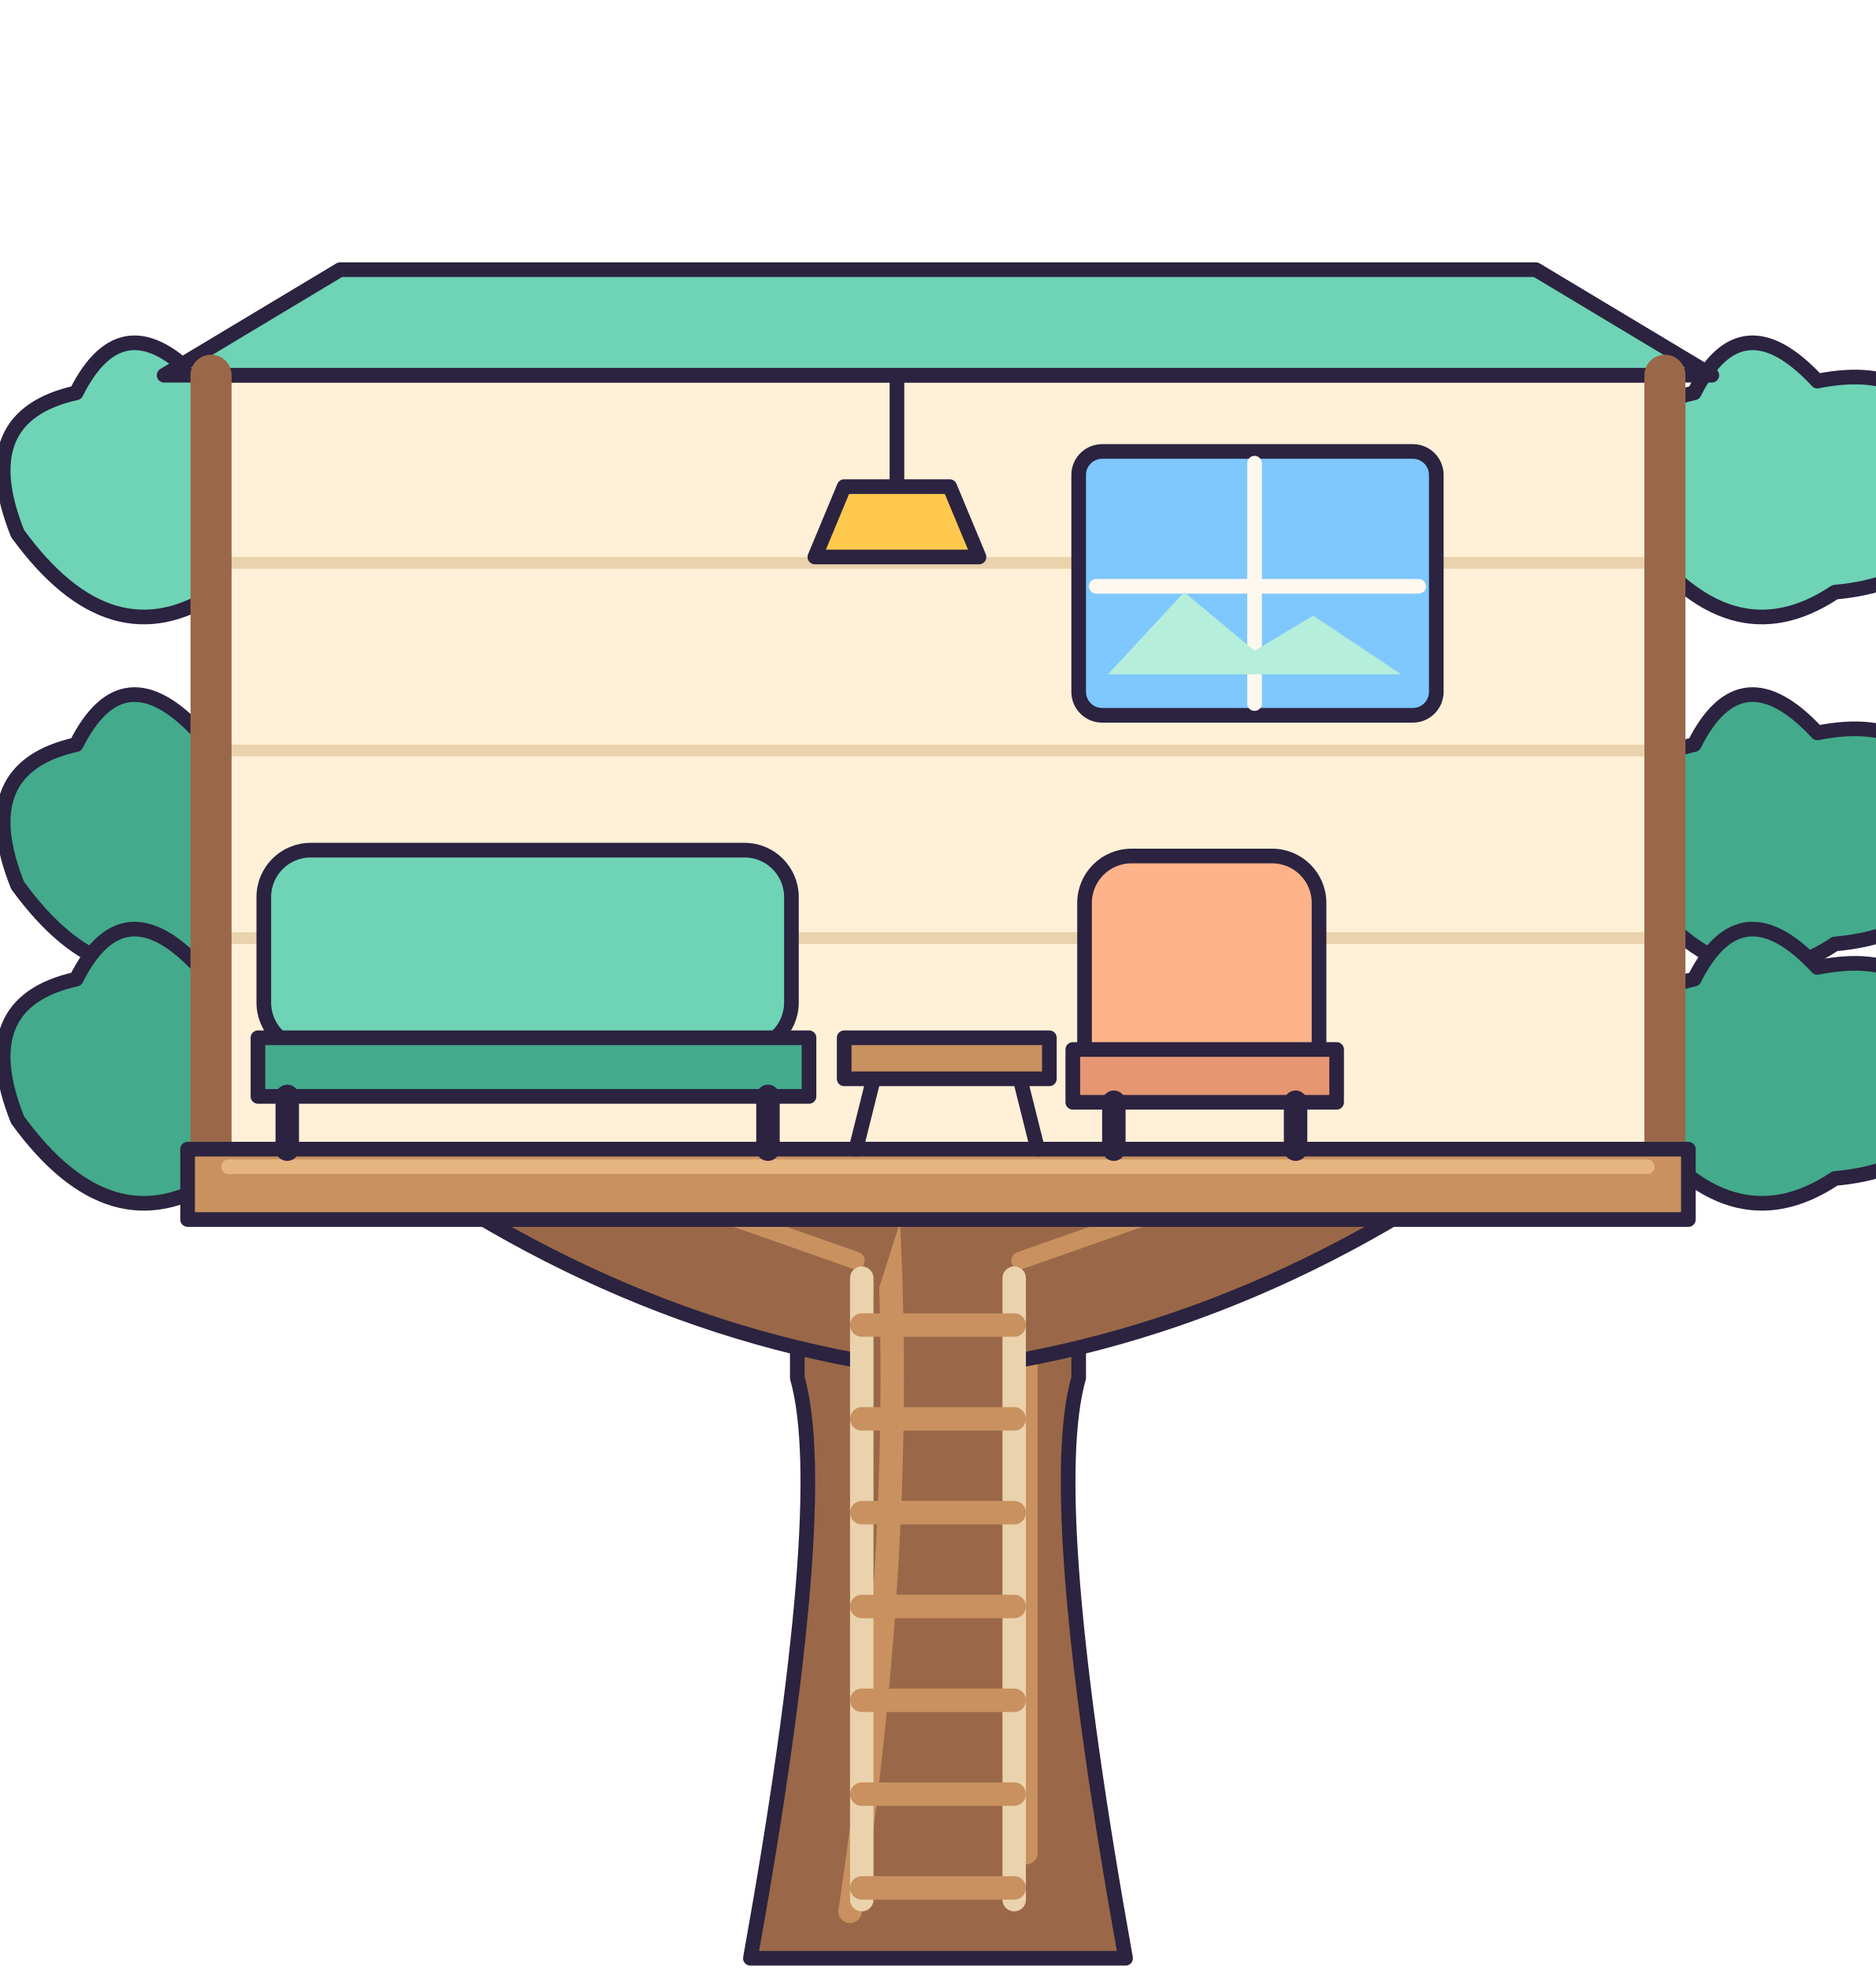
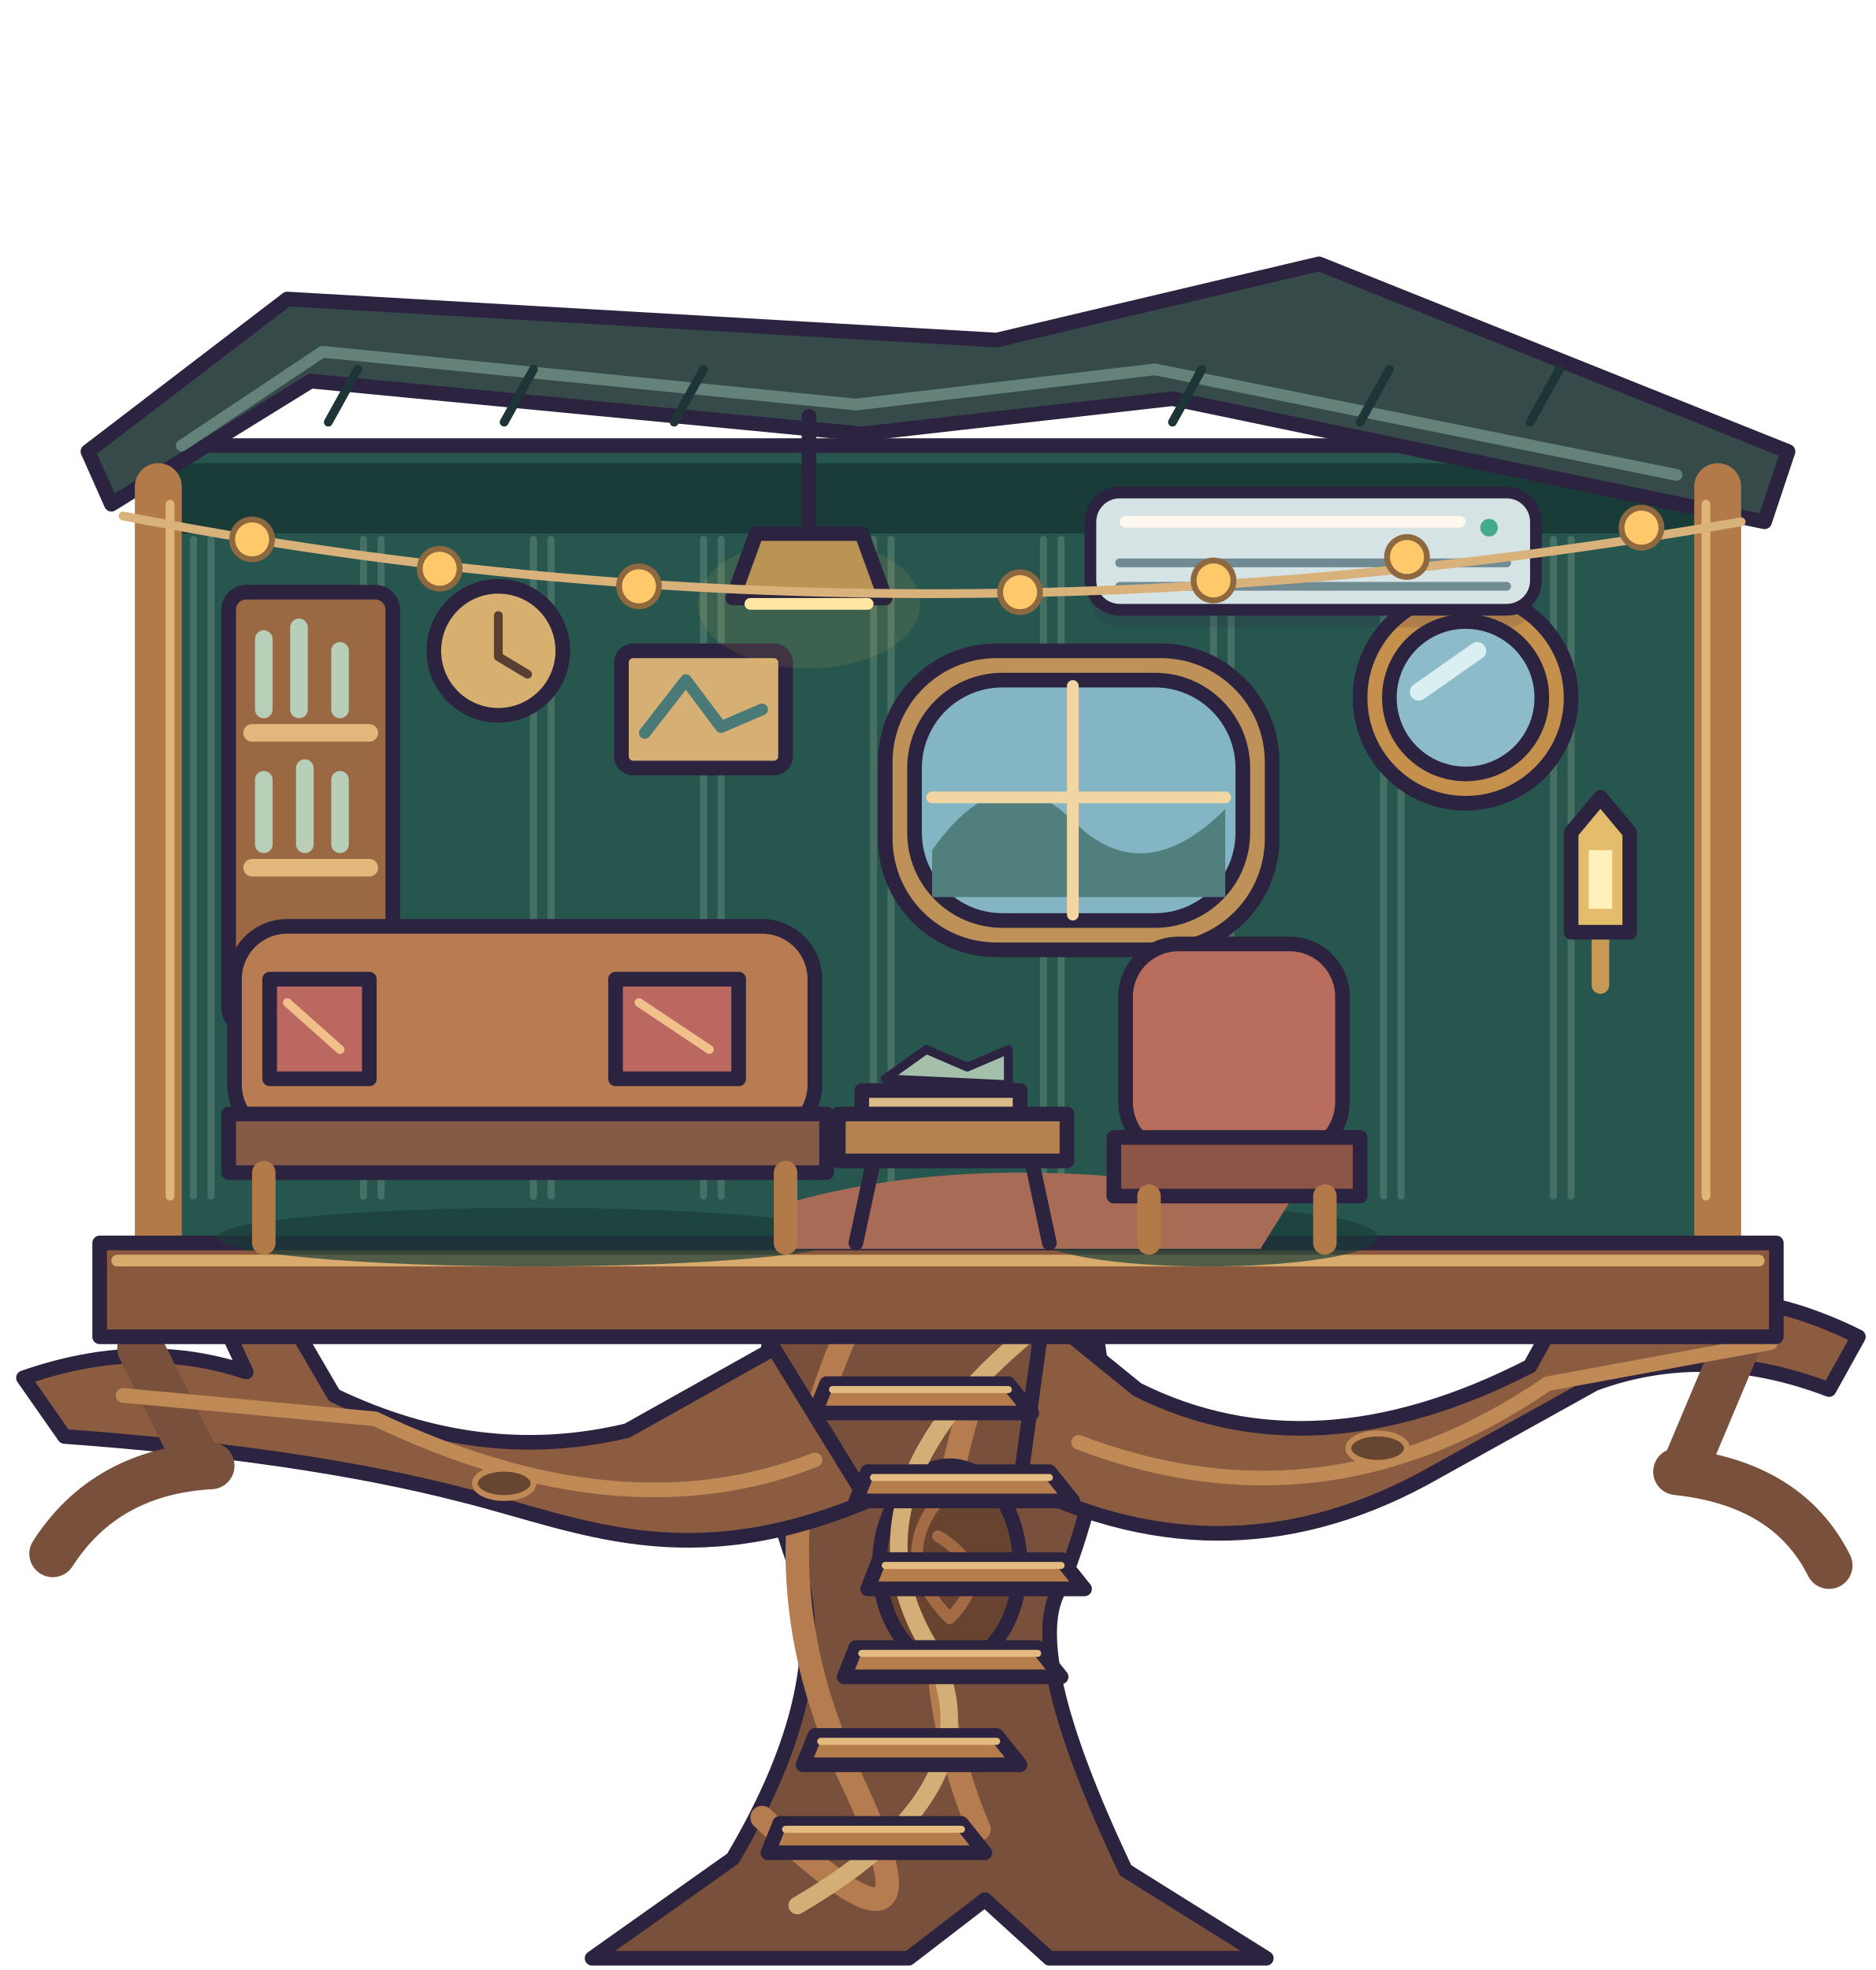
<svg xmlns="http://www.w3.org/2000/svg" width="320" height="336" viewBox="0 0 320 336">
  <g stroke="#2b2340" stroke-width="2.5" stroke-linecap="round" stroke-linejoin="round">
-     <path d="M128 334Q142 256 136 235V204h48v31Q178 256 192 334Z" fill="#9a6848" />
-     <path d="M145 326q12-80 4-147V212m26 0v104" fill="none" stroke="#c8915f" stroke-width="4" />
-     <path d="M146 232Q92 222 44 180l10-10q49 34 100 37m20 25q54-10 102-52l-10-10q-49 34-100 37" fill="#9a6848" />
-     <path d="M146 215 75 190m99 25 71-25" fill="none" stroke="#c8915f" stroke-width="3" />
-     <path d="M3 91q-8-20 10-24 8-16 21-2 20-4 22 15 3 19-19 21-18 12-34-10Z" fill="#6fd3b5" />
-     <path d="M3 151q-8-20 10-24 8-16 21-2 20-4 22 15 3 19-19 21-18 12-34-10Z" fill="#43aa8b" />
-     <path d="M3 191q-8-20 10-24 8-16 21-2 20-4 22 15 3 19-19 21-18 12-34-10Z" fill="#43aa8b" />
-     <path d="M279 91q-8-20 10-24 8-16 21-2 20-4 22 15 3 19-19 21-18 12-34-10Z" fill="#6fd3b5" />
-     <path d="M279 151q-8-20 10-24 8-16 21-2 20-4 22 15 3 19-19 21-18 12-34-10Z" fill="#43aa8b" />
-     <path d="M279 191q-8-20 10-24 8-16 21-2 20-4 22 15 3 19-19 21-18 12-34-10Z" fill="#43aa8b" />
-     <path d="M147 218v106m26-106v106" fill="none" stroke="#ead2ac" stroke-width="4" />
-     <path d="M147 226h26" fill="none" stroke="#c8915f" stroke-width="4" />
-     <path d="M147 242h26" fill="none" stroke="#c8915f" stroke-width="4" />
-     <path d="M147 258h26" fill="none" stroke="#c8915f" stroke-width="4" />
-     <path d="M147 274h26" fill="none" stroke="#c8915f" stroke-width="4" />
-     <path d="M147 290h26" fill="none" stroke="#c8915f" stroke-width="4" />
-     <path d="M147 306h26" fill="none" stroke="#c8915f" stroke-width="4" />
-     <path d="M147 322h26" fill="none" stroke="#c8915f" stroke-width="4" />
+     <path d="M101 334L125 317Q141 290 137 270.6Q123 235.6 138 212Q158 199 181 212Q195 235.6 181 270.6Q174 281 192 319L216 334H179l-11-10-13 10Z" fill="#79503b" />
+     <path d="M145 226q-18 39 0 77t-15 7m36-72q-13 41 1 74" stroke="#b57c4f" stroke-width="4" fill="none" />
+     <path d="M148 256C117 269 99 260 79 255Q52 248 11 245L4 235Q24 228 42 234L35 219 43 214 57 238Q82 250 107 244L132 230Z M174 253Q210 271 245 251L272 236Q291 229 312 237L317 228Q293 216 273 226L284 209 277 204 261 233Q224 252 194 237L178 224Z" fill="#8c5c40" />
+     <path d="M36 250q-18 1-27 15m24-17-9-18m262 21q19 2 26 16m-24-18 8-19" stroke="#79503b" stroke-width="8" fill="none" />
+     <path d="M139 249Q106 262 64 242L21 238m163 8q42 16 80-10l38-7" stroke="#bf8a55" stroke-width="2.5" fill="none" />
+     <ellipse cx="162" cy="267" rx="12" ry="17" fill="#68432f" />
+     <path d="M160 256q-8 10 2 20 8-8-2-14" fill="none" stroke="#a36b43" stroke-width="2" />
+     <path d="M176 227q-33 27-18 53 14 24-22 45" fill="none" stroke="#d3ae76" stroke-width="3" />
+     <path d="M141 236h31l4 5h-37Z" fill="#b47d4b" />
+     <path d="M142 237h30" stroke="#e3ba7f" stroke-width="1.2" fill="none" />
+     <path d="M148 251h31l4 5h-37Z" fill="#b47d4b" />
+     <path d="M149 252h30" stroke="#e3ba7f" stroke-width="1.2" fill="none" />
+     <path d="M150 266h31l4 5h-37Z" fill="#b47d4b" />
+     <path d="M151 267h30" stroke="#e3ba7f" stroke-width="1.2" fill="none" />
+     <path d="M146 281h31l4 5h-37Z" fill="#b47d4b" />
+     <path d="M147 282h30" stroke="#e3ba7f" stroke-width="1.2" fill="none" />
+     <path d="M139 296h31l4 5h-37Z" fill="#b47d4b" />
+     <path d="M140 297h30" stroke="#e3ba7f" stroke-width="1.2" fill="none" />
+     <path d="M133 311h31l4 5h-37Z" fill="#b47d4b" />
+     <path d="M134 312h30" stroke="#e3ba7f" stroke-width="1.2" fill="none" />
+     <ellipse cx="86" cy="253" rx="5" ry="2.5" fill="#674631" stroke="#bf8a55" stroke-width="1" />
+     <ellipse cx="235" cy="247" rx="5" ry="2.5" fill="#674631" stroke="#bf8a55" stroke-width="1" />
  </g>
  <g stroke="#2b2340" stroke-width="2.5" stroke-linecap="round" stroke-linejoin="round">
-     <path d="M36 64h248v137H36Z" fill="#fff0d7" />
-     <path d="M36 96h248m-248 32h248m-248 32h248" fill="none" stroke="#ead2ac" stroke-width="2" />
-     <path d="M28 64 58 46h204l30 18Z" fill="#6fd3b5" />
-     <path d="M36 64v140m248-140v140" fill="none" stroke="#9a6848" stroke-width="7" />
-     <path d="M32 196h256v12H32Z" fill="#c8915f" />
-     <path d="M39 199h242" fill="none" stroke="#e6b481" />
-     <rect x="184" y="77" width="61" height="45" rx="4" fill="#7ec8ff" />
-     <path d="M214 79v41m-27-20h55" stroke="#fff8ef" fill="none" />
-     <path d="m189 115 13-14 12 10 10-6 15 10" fill="#b6eedc" stroke="none" />
-     <path d="M153 64v19" fill="none" />
-     <path d="M144 83h18l5 12h-28Z" fill="#ffc94d" />
-     <rect x="45" y="145" width="90" height="34" rx="8" fill="#6fd3b5" />
-     <path d="M44 177h94v10H44Z" fill="#43aa8b" />
-     <path d="M49 187v9m82-9v9" fill="none" stroke-width="4" />
-     <rect x="185" y="146" width="40" height="40" rx="8" fill="#ffb38a" />
-     <path d="M183 179h45v9h-45Z" fill="#e69673" />
-     <path d="M190 188v8m31-8v8" fill="none" stroke-width="4" />
-     <path d="M144 177h35v7h-35Zm5 7-3 12m28-12 3 12" fill="#c8915f" />
+     <path d="M26 76h268v140H26Z" fill="#27564f" />
+     <path d="M26 79h268v12H26Z" fill="#193c39" stroke="none" />
+     <g transform="translate(26 80)" stroke="#a0b49a" stroke-width="1.2" opacity=".27" fill="none">
+       <path d="M7 12v112m3-112v112" />
+       <path d="M36 12v112m3-112v112" />
+       <path d="M65 12v112m3-112v112" />
+       <path d="M94 12v112m3-112v112" />
+       <path d="M123 12v112m3-112v112" />
+       <path d="M152 12v112m3-112v112" />
+       <path d="M181 12v112m3-112v112" />
+       <path d="M210 12v112m3-112v112" />
+       <path d="M239 12v112m3-112v112" />
+     </g>
+     <path d="M15 77 49 51l121 7 55-13 80 32-4 12-101-21-53 6-94-9-34 21Z" fill="#354a49" />
+     <path d="M31 76 55 60l91 9 51-6 89 18" stroke="#648279" stroke-width="2" fill="none" />
+     <path d="M61 63l-5 9" stroke="#1d3536" stroke-width="1.5" fill="none" />
+     <path d="M91 63l-5 9" stroke="#1d3536" stroke-width="1.5" fill="none" />
+     <path d="M120 63l-5 9" stroke="#1d3536" stroke-width="1.5" fill="none" />
+     <path d="M205 63l-5 9" stroke="#1d3536" stroke-width="1.5" fill="none" />
+     <path d="M237 63l-5 9" stroke="#1d3536" stroke-width="1.5" fill="none" />
+     <path d="M266 63l-5 9" stroke="#1d3536" stroke-width="1.5" fill="none" />
+     <path d="M27 83v132m266-132v132" stroke="#b27a49" stroke-width="8" fill="none" />
+     <path d="M29 86v118m262-118v118" stroke="#e0b578" stroke-width="1.5" fill="none" />
+     <path d="M17 212h286v16H17Z" fill="#8a593d" />
+     <path d="M20 215h280" stroke="#d8aa6c" stroke-width="2" fill="none" />
+     <ellipse cx="91" cy="211" rx="54" ry="5" fill="#183c38" opacity=".7" stroke="none" />
+     <ellipse cx="206" cy="211" rx="29" ry="5" fill="#183c38" opacity=".7" stroke="none" />
+     <path d="M135 205q36-10 85 0l-5 8h-80Z" fill="#a86b55" stroke="none" />
+     <rect x="151" y="111" width="66" height="51" rx="19" fill="#bd9157" />
+     <rect x="156" y="116" width="56" height="41" rx="15" fill="#83b5c5" />
+     <path d="M159 145q12-17 24-5t26-2v15h-50Z" fill="#517f7d" stroke="none" />
+     <path d="M183 117v39m-24-20h50" stroke="#f1d5a2" stroke-width="2" fill="none" />
+     <circle cx="250" cy="119" r="18" fill="#c58f4c" />
+     <circle cx="250" cy="119" r="13" fill="#8dbbc9" />
+     <path d="m242 118 10-7" stroke="#d9eff1" stroke-width="3" fill="none" />
+     <rect x="39" y="101" width="28" height="74" rx="3" fill="#9a6842" />
+     <path d="M43 125h20m-20 23h20" stroke="#e2b77c" stroke-width="3" fill="none" />
+     <path d="M45 109v12m6-14v14m7-10v10m-13 12v11m7-13v13m6-11v11" stroke="#b7cfb9" stroke-width="3" fill="none" />
+     <circle cx="85" cy="111" r="11" fill="#d7af6e" />
+     <path d="M85 105v7l5 3" stroke="#583f34" stroke-width="1.5" fill="none" />
+     <rect x="106" y="111" width="28" height="20" rx="2" fill="#d5af74" />
+     <path d="m110 125 7-9 6 8 7-3" stroke="#497a77" fill="none" stroke-width="2" />
+     <rect x="186" y="87" width="76" height="20" rx="5" fill="#2b2340" stroke="none" opacity=".15" />
+     <rect x="186" y="84" width="76" height="20" rx="5" fill="#d6e3e4" stroke="#2b2340" stroke-width="2" />
+     <path d="M191 96h66m-66 4h66" stroke="#718b94" fill="none" stroke-width="1.5" />
+     <path d="M192 89h57" stroke="#fff8ef" fill="none" stroke-width="2" />
+     <circle cx="254" cy="90" r="1.5" fill="#43aa8b" stroke="none" />
+     <path d="M138 71v22" fill="none" stroke="#2b2340" stroke-width="2.5" />
+     <ellipse cx="138" cy="103" rx="19" ry="11" fill="#ffc94d" opacity=".10" stroke="none" />
+     <path d="m125 102 4-11h18l4 11Z" fill="#bb9354" stroke="#2b2340" stroke-width="2.5" />
+     <path d="M128 103h20" stroke="#ffe6a1" stroke-width="2" fill="none" />
+     <rect x="40" y="158" width="99" height="36" rx="9" fill="#b77c52" />
+     <path d="M39 190h102v10H39Z" fill="#855a46" />
+     <path d="M45 200v12m89-12v12" fill="none" stroke="#b27a49" stroke-width="4" />
+     <path d="M46 167h17v17H46Zm59 0h21v17h-21Z" fill="#bb6861" />
+     <path d="m49 171 9 8m51-8 12 8" stroke="#f0bf8a" stroke-width="1.5" fill="none" />
+     <rect x="192" y="161" width="37" height="36" rx="9" fill="#b96d5c" />
+     <path d="M190 194h42v10h-42Z" fill="#8c5548" />
+     <path d="M196 204v8m30-8v8" fill="none" stroke="#b27a49" stroke-width="4" />
+     <path d="M143 190h39v8h-39Zm6 8-3 14m30-14 3 14" fill="#b48250" />
+     <path d="M147 186h27v4h-27Z" fill="#d9bc87" />
+     <path d="m151 184 7-5 7 3 7-3v6Z" fill="#a5c0aa" stroke-width="1.5" />
+     <path d="M273 139v29" stroke="#c69955" fill="none" stroke-width="3" />
+     <path d="m268 142 5-6 5 6v17h-10Z" fill="#e4bd6c" />
+     <path d="M271 145h4v10h-4Z" fill="#fff0bc" stroke="none" />
+     <path d="M21 88q133 26 276 1" stroke="#d8b17b" fill="none" stroke-width="1.5" />
+     <circle cx="43" cy="92" r="3.4" fill="#ffc96b" stroke="#8e683f" stroke-width="1" />
+     <circle cx="75" cy="97" r="3.4" fill="#ffc96b" stroke="#8e683f" stroke-width="1" />
+     <circle cx="109" cy="100" r="3.4" fill="#ffc96b" stroke="#8e683f" stroke-width="1" />
+     <circle cx="174" cy="101" r="3.4" fill="#ffc96b" stroke="#8e683f" stroke-width="1" />
+     <circle cx="207" cy="99" r="3.4" fill="#ffc96b" stroke="#8e683f" stroke-width="1" />
+     <circle cx="240" cy="95" r="3.4" fill="#ffc96b" stroke="#8e683f" stroke-width="1" />
+     <circle cx="280" cy="90" r="3.4" fill="#ffc96b" stroke="#8e683f" stroke-width="1" />
  </g>
</svg>
